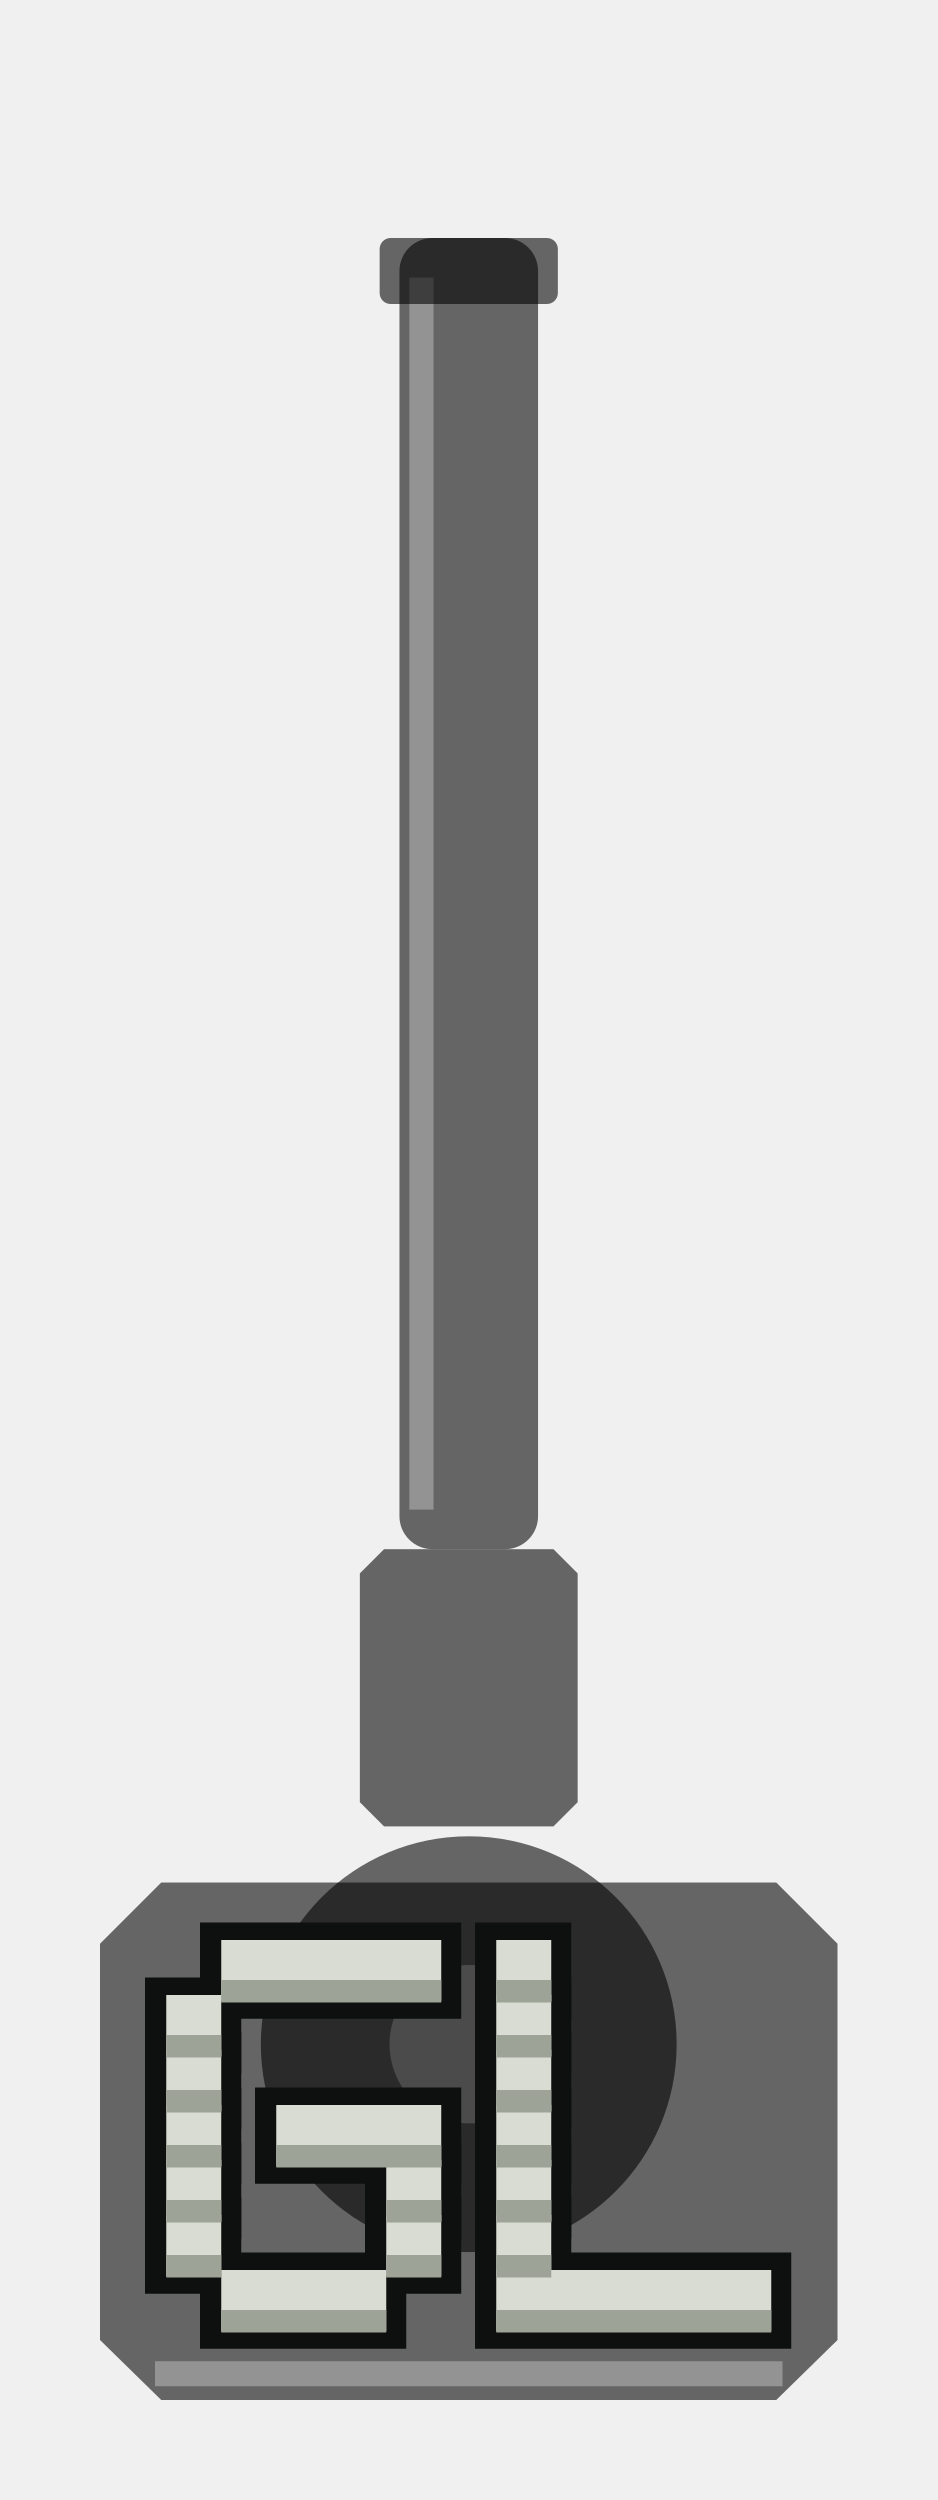
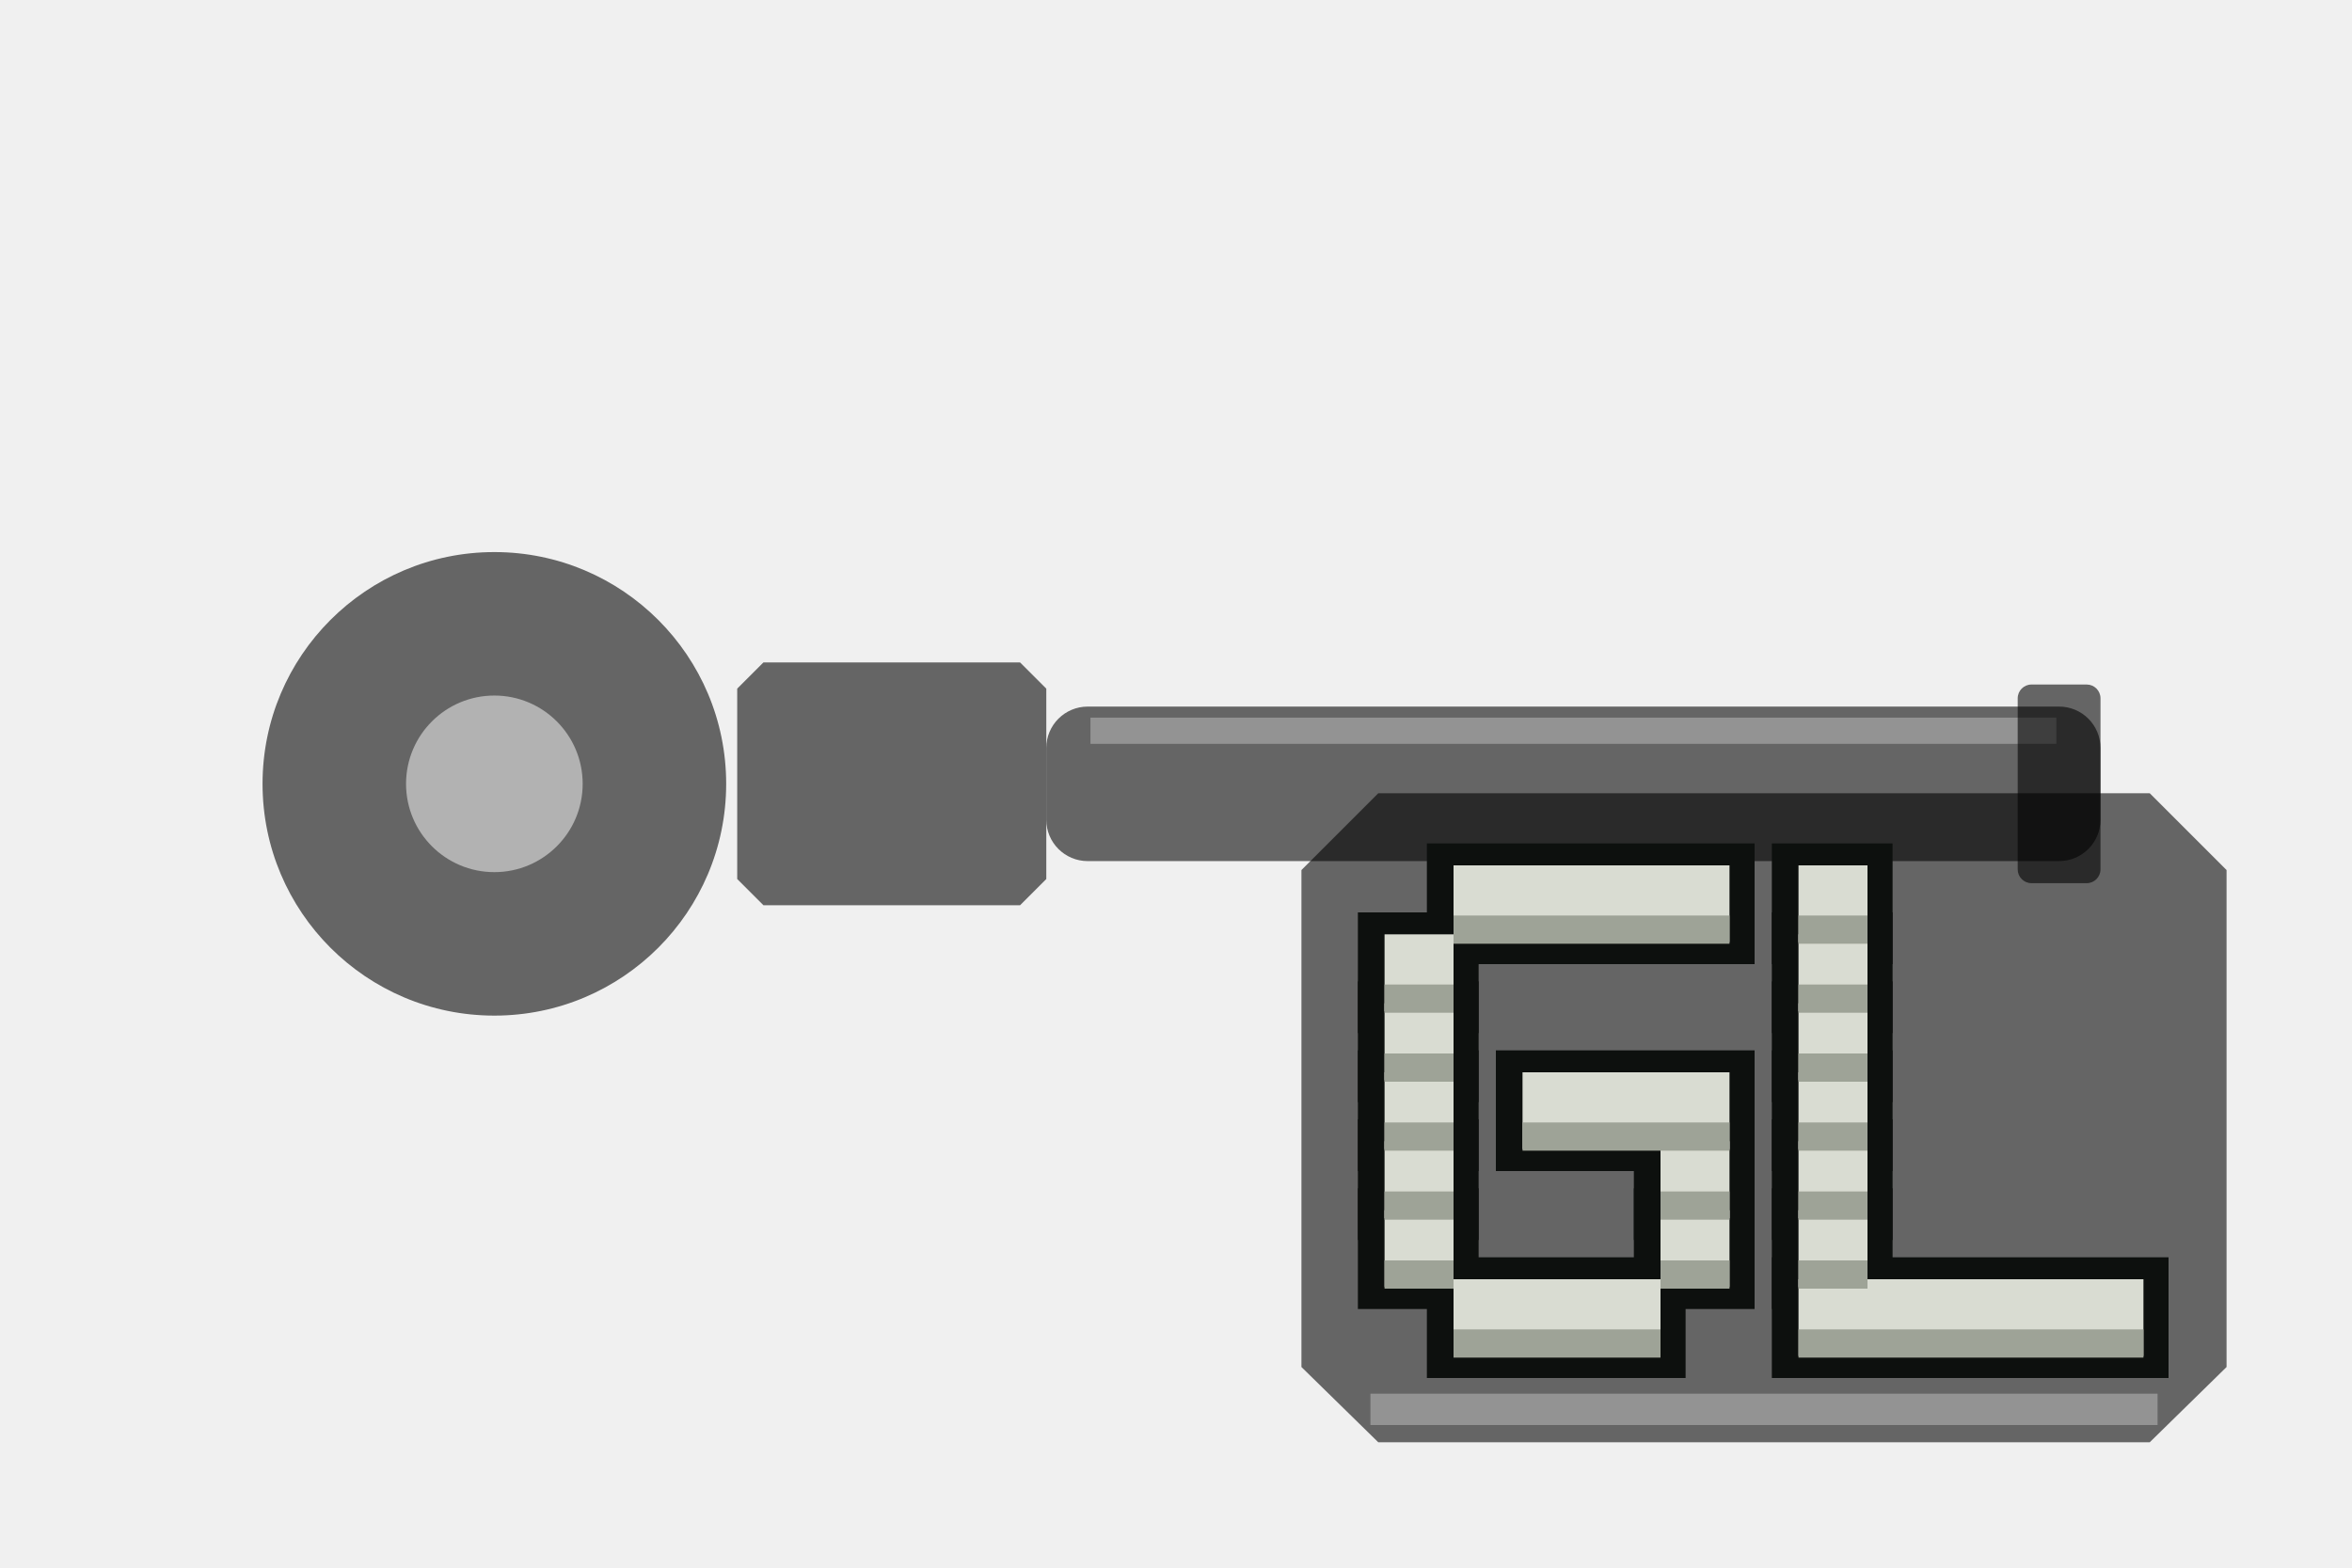
- <svg xmlns="http://www.w3.org/2000/svg" viewBox="0 0 75 200">
-   <g transform="translate(4.5 12) scale(0.88)">
-     <g transform="translate(0 200) rotate(-90)">
-       <ellipse cx="27.8" cy="37.5" rx="18.9" ry="18.9" fill="#000000" fill-opacity="0.58" />
-       <ellipse cx="27.8" cy="37.5" rx="7.2" ry="7.2" fill="#ffffff" fill-opacity="0.5" />
-       <polygon points="49.8,27.6 70.6,27.6 72.8,29.8 72.8,45.2 70.6,47.4 49.8,47.4 47.6,45.2 47.6,29.8" fill="#000000" fill-opacity="0.58" />
-       <rect x="72.8" y="31.2" width="119.2" height="12.6" rx="3" fill="#000000" fill-opacity="0.58" />
-       <rect x="76.4" y="32.1" width="112" height="2.2" fill="#ffffff" fill-opacity="0.3" />
-       <rect x="186" y="29.4" width="6" height="16.2" rx="1" fill="#000000" fill-opacity="0.58" />
-     </g>
+ <svg xmlns="http://www.w3.org/2000/svg" viewBox="0 0 150 100">
+   <g transform="translate(9 6) scale(0.88)">
+     <ellipse cx="25.6" cy="50" rx="16.8" ry="16.8" fill="#000000" fill-opacity="0.58" />
+     <ellipse cx="25.6" cy="50" rx="6.4" ry="6.4" fill="#ffffff" fill-opacity="0.5" />
+     <polygon points="45.1,41.2 63.7,41.2 65.6,43.1 65.6,56.9 63.7,58.8 45.1,58.8 43.2,56.9 43.2,43.1" fill="#000000" fill-opacity="0.58" />
+     <rect x="65.6" y="44.4" width="76.4" height="11.2" rx="3" fill="#000000" fill-opacity="0.58" />
+     <rect x="68.8" y="45.2" width="70" height="1.9" fill="#ffffff" fill-opacity="0.3" />
+     <rect x="136" y="42.8" width="6" height="14.4" rx="1" fill="#000000" fill-opacity="0.58" />
  </g>
-   <polygon points="12.9,150.6 62.1,150.6 67,155.5 67,187.2 62.1,192 12.9,192 8,187.2 8,155.5" fill="#000000" fill-opacity="0.58" />
-   <rect x="12.4" y="188.9" width="50.2" height="2" fill="#ffffff" fill-opacity="0.3" />
-   <rect x="16" y="153.8" width="20.9" height="7.7" fill="#0d100e" />
-   <rect x="11.6" y="158.2" width="7.7" height="7.7" fill="#0d100e" />
-   <rect x="11.6" y="162.6" width="7.7" height="7.7" fill="#0d100e" />
-   <rect x="11.6" y="167" width="7.7" height="7.7" fill="#0d100e" />
-   <rect x="20.4" y="167" width="16.5" height="7.7" fill="#0d100e" />
-   <rect x="11.6" y="171.4" width="7.7" height="7.7" fill="#0d100e" />
-   <rect x="29.2" y="171.4" width="7.7" height="7.7" fill="#0d100e" />
-   <rect x="11.6" y="175.8" width="7.7" height="7.7" fill="#0d100e" />
-   <rect x="29.2" y="175.8" width="7.7" height="7.7" fill="#0d100e" />
-   <rect x="16" y="180.2" width="16.5" height="7.7" fill="#0d100e" />
-   <rect x="38" y="153.8" width="7.7" height="7.7" fill="#0d100e" />
-   <rect x="38" y="158.2" width="7.7" height="7.7" fill="#0d100e" />
-   <rect x="38" y="162.6" width="7.7" height="7.7" fill="#0d100e" />
-   <rect x="38" y="167" width="7.7" height="7.7" fill="#0d100e" />
-   <rect x="38" y="171.4" width="7.7" height="7.7" fill="#0d100e" />
-   <rect x="38" y="175.8" width="7.7" height="7.7" fill="#0d100e" />
-   <rect x="38" y="180.2" width="25.3" height="7.7" fill="#0d100e" />
-   <rect x="17.7" y="155.2" width="17.6" height="4.9" fill="#d9dcd2" />
-   <rect x="13.3" y="159.6" width="4.4" height="4.9" fill="#d9dcd2" />
-   <rect x="13.3" y="164" width="4.4" height="4.9" fill="#d9dcd2" />
-   <rect x="13.3" y="168.4" width="4.4" height="4.9" fill="#d9dcd2" />
-   <rect x="22.1" y="168.4" width="13.2" height="4.9" fill="#d9dcd2" />
-   <rect x="13.3" y="172.8" width="4.4" height="4.9" fill="#d9dcd2" />
-   <rect x="30.9" y="172.8" width="4.4" height="4.9" fill="#d9dcd2" />
-   <rect x="13.3" y="177.2" width="4.4" height="4.9" fill="#d9dcd2" />
-   <rect x="30.9" y="177.2" width="4.4" height="4.9" fill="#d9dcd2" />
-   <rect x="17.7" y="181.6" width="13.2" height="4.9" fill="#d9dcd2" />
-   <rect x="39.7" y="155.2" width="4.4" height="4.9" fill="#d9dcd2" />
-   <rect x="39.7" y="159.6" width="4.4" height="4.9" fill="#d9dcd2" />
-   <rect x="39.7" y="164" width="4.4" height="4.9" fill="#d9dcd2" />
-   <rect x="39.7" y="168.4" width="4.4" height="4.9" fill="#d9dcd2" />
-   <rect x="39.7" y="172.8" width="4.4" height="4.9" fill="#d9dcd2" />
-   <rect x="39.7" y="177.2" width="4.4" height="4.9" fill="#d9dcd2" />
-   <rect x="39.7" y="181.6" width="22" height="4.9" fill="#d9dcd2" />
-   <rect x="17.7" y="158.4" width="17.6" height="1.8" fill="#9ea397" />
-   <rect x="13.3" y="162.8" width="4.4" height="1.8" fill="#9ea397" />
-   <rect x="13.3" y="167.2" width="4.4" height="1.8" fill="#9ea397" />
-   <rect x="13.3" y="171.6" width="4.4" height="1.8" fill="#9ea397" />
-   <rect x="22.1" y="171.6" width="13.2" height="1.8" fill="#9ea397" />
-   <rect x="13.3" y="176" width="4.4" height="1.8" fill="#9ea397" />
-   <rect x="30.9" y="176" width="4.4" height="1.8" fill="#9ea397" />
-   <rect x="13.3" y="180.4" width="4.4" height="1.8" fill="#9ea397" />
-   <rect x="30.9" y="180.4" width="4.4" height="1.8" fill="#9ea397" />
-   <rect x="17.7" y="184.8" width="13.2" height="1.8" fill="#9ea397" />
-   <rect x="39.7" y="158.4" width="4.4" height="1.8" fill="#9ea397" />
-   <rect x="39.7" y="162.8" width="4.4" height="1.8" fill="#9ea397" />
-   <rect x="39.7" y="167.2" width="4.4" height="1.8" fill="#9ea397" />
-   <rect x="39.7" y="171.6" width="4.4" height="1.8" fill="#9ea397" />
-   <rect x="39.7" y="176" width="4.4" height="1.8" fill="#9ea397" />
-   <rect x="39.7" y="180.4" width="4.4" height="1.8" fill="#9ea397" />
-   <rect x="39.7" y="184.8" width="22" height="1.8" fill="#9ea397" />
+   <polygon points="87.9,50.6 137.1,50.6 142,55.5 142,87.2 137.1,92 87.9,92 83,87.2 83,55.5" fill="#000000" fill-opacity="0.58" />
+   <rect x="87.4" y="88.9" width="50.2" height="2" fill="#ffffff" fill-opacity="0.3" />
+   <rect x="91" y="53.8" width="20.9" height="7.7" fill="#0d100e" />
+   <rect x="86.6" y="58.2" width="7.7" height="7.7" fill="#0d100e" />
+   <rect x="86.6" y="62.6" width="7.7" height="7.7" fill="#0d100e" />
+   <rect x="86.6" y="67" width="7.7" height="7.7" fill="#0d100e" />
+   <rect x="95.4" y="67" width="16.5" height="7.7" fill="#0d100e" />
+   <rect x="86.6" y="71.4" width="7.7" height="7.7" fill="#0d100e" />
+   <rect x="104.2" y="71.4" width="7.7" height="7.7" fill="#0d100e" />
+   <rect x="86.6" y="75.8" width="7.7" height="7.7" fill="#0d100e" />
+   <rect x="104.2" y="75.8" width="7.7" height="7.7" fill="#0d100e" />
+   <rect x="91" y="80.2" width="16.5" height="7.7" fill="#0d100e" />
+   <rect x="113" y="53.8" width="7.7" height="7.7" fill="#0d100e" />
+   <rect x="113" y="58.2" width="7.7" height="7.7" fill="#0d100e" />
+   <rect x="113" y="62.6" width="7.7" height="7.7" fill="#0d100e" />
+   <rect x="113" y="67" width="7.7" height="7.7" fill="#0d100e" />
+   <rect x="113" y="71.4" width="7.7" height="7.7" fill="#0d100e" />
+   <rect x="113" y="75.8" width="7.7" height="7.7" fill="#0d100e" />
+   <rect x="113" y="80.2" width="25.3" height="7.7" fill="#0d100e" />
+   <rect x="92.7" y="55.2" width="17.6" height="4.9" fill="#d9dcd2" />
+   <rect x="88.3" y="59.6" width="4.4" height="4.9" fill="#d9dcd2" />
+   <rect x="88.3" y="64" width="4.4" height="4.9" fill="#d9dcd2" />
+   <rect x="88.3" y="68.4" width="4.4" height="4.9" fill="#d9dcd2" />
+   <rect x="97.1" y="68.4" width="13.2" height="4.9" fill="#d9dcd2" />
+   <rect x="88.3" y="72.8" width="4.4" height="4.9" fill="#d9dcd2" />
+   <rect x="105.9" y="72.8" width="4.4" height="4.9" fill="#d9dcd2" />
+   <rect x="88.3" y="77.2" width="4.4" height="4.9" fill="#d9dcd2" />
+   <rect x="105.9" y="77.2" width="4.4" height="4.9" fill="#d9dcd2" />
+   <rect x="92.7" y="81.6" width="13.2" height="4.9" fill="#d9dcd2" />
+   <rect x="114.7" y="55.2" width="4.4" height="4.9" fill="#d9dcd2" />
+   <rect x="114.7" y="59.6" width="4.4" height="4.9" fill="#d9dcd2" />
+   <rect x="114.7" y="64" width="4.4" height="4.9" fill="#d9dcd2" />
+   <rect x="114.7" y="68.4" width="4.4" height="4.9" fill="#d9dcd2" />
+   <rect x="114.7" y="72.8" width="4.4" height="4.9" fill="#d9dcd2" />
+   <rect x="114.7" y="77.2" width="4.4" height="4.9" fill="#d9dcd2" />
+   <rect x="114.7" y="81.6" width="22" height="4.9" fill="#d9dcd2" />
+   <rect x="92.7" y="58.4" width="17.6" height="1.8" fill="#9ea397" />
+   <rect x="88.3" y="62.8" width="4.4" height="1.8" fill="#9ea397" />
+   <rect x="88.3" y="67.2" width="4.4" height="1.8" fill="#9ea397" />
+   <rect x="88.3" y="71.6" width="4.4" height="1.8" fill="#9ea397" />
+   <rect x="97.1" y="71.6" width="13.2" height="1.8" fill="#9ea397" />
+   <rect x="88.3" y="76" width="4.4" height="1.8" fill="#9ea397" />
+   <rect x="105.9" y="76" width="4.4" height="1.8" fill="#9ea397" />
+   <rect x="88.3" y="80.4" width="4.4" height="1.8" fill="#9ea397" />
+   <rect x="105.9" y="80.4" width="4.4" height="1.8" fill="#9ea397" />
+   <rect x="92.7" y="84.8" width="13.2" height="1.8" fill="#9ea397" />
+   <rect x="114.7" y="58.4" width="4.4" height="1.8" fill="#9ea397" />
+   <rect x="114.7" y="62.8" width="4.4" height="1.8" fill="#9ea397" />
+   <rect x="114.7" y="67.2" width="4.4" height="1.8" fill="#9ea397" />
+   <rect x="114.7" y="71.6" width="4.4" height="1.8" fill="#9ea397" />
+   <rect x="114.7" y="76" width="4.4" height="1.8" fill="#9ea397" />
+   <rect x="114.7" y="80.4" width="4.4" height="1.8" fill="#9ea397" />
+   <rect x="114.7" y="84.8" width="22" height="1.8" fill="#9ea397" />
</svg>
